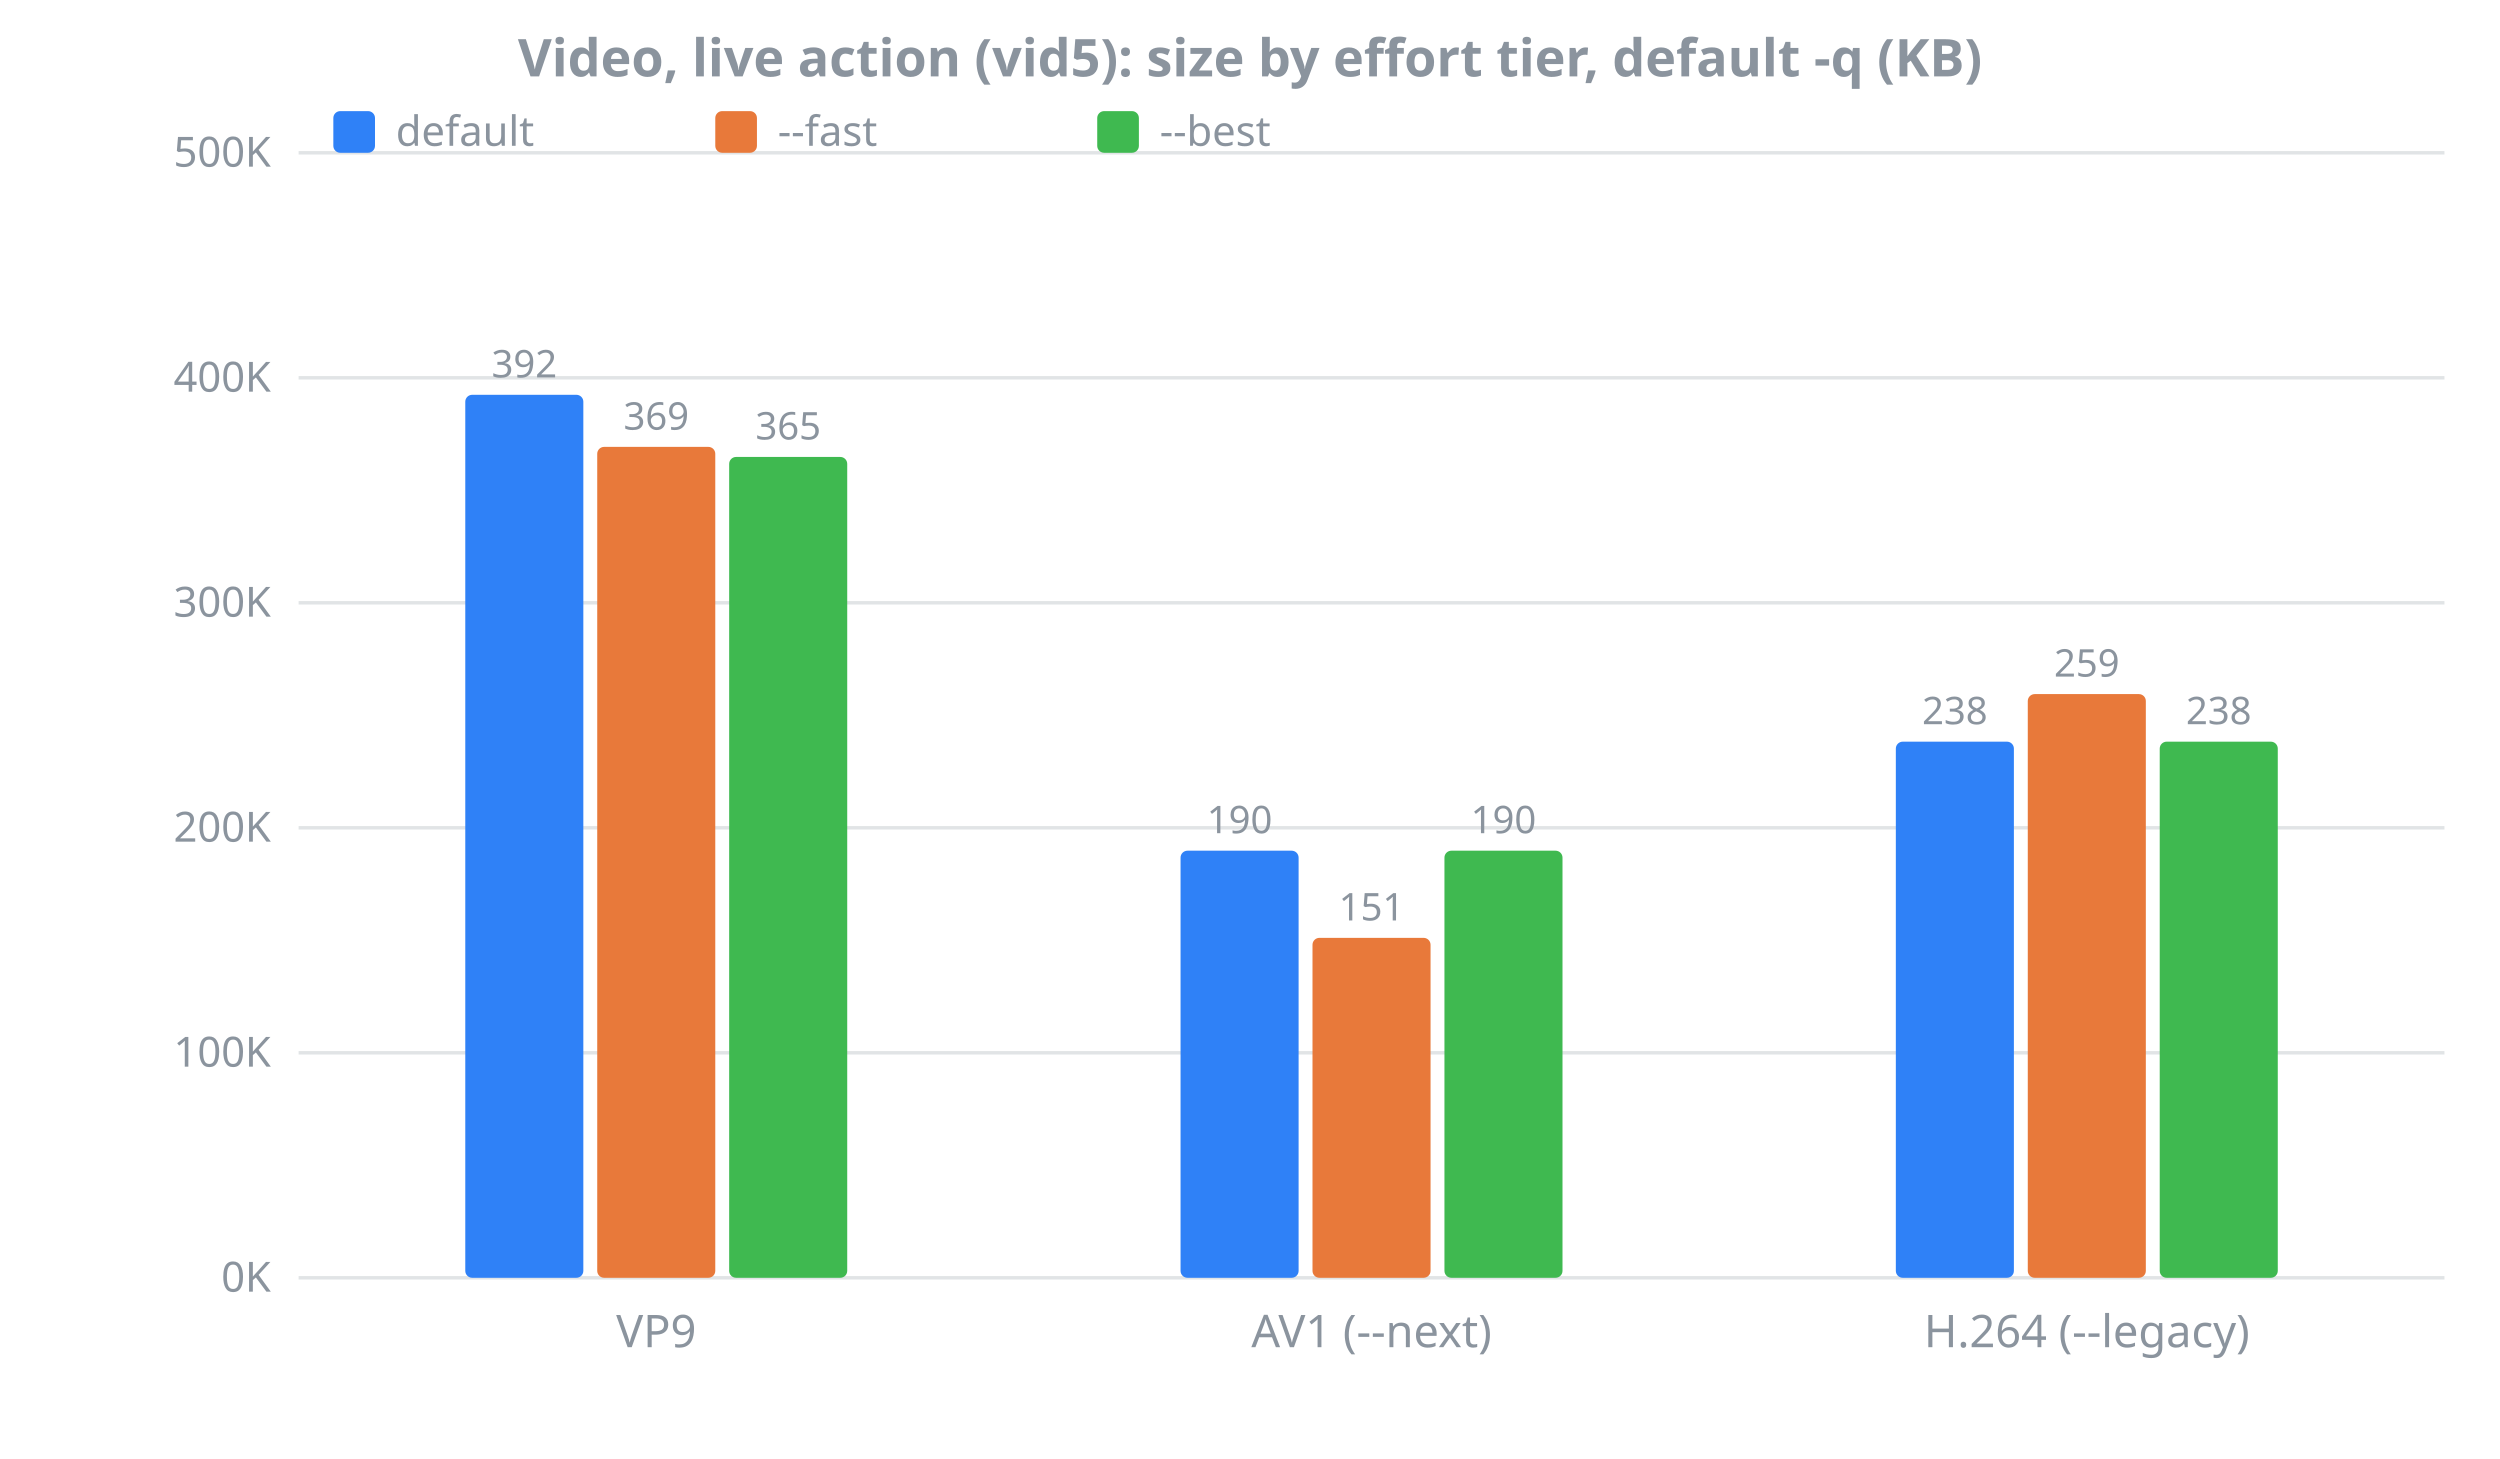
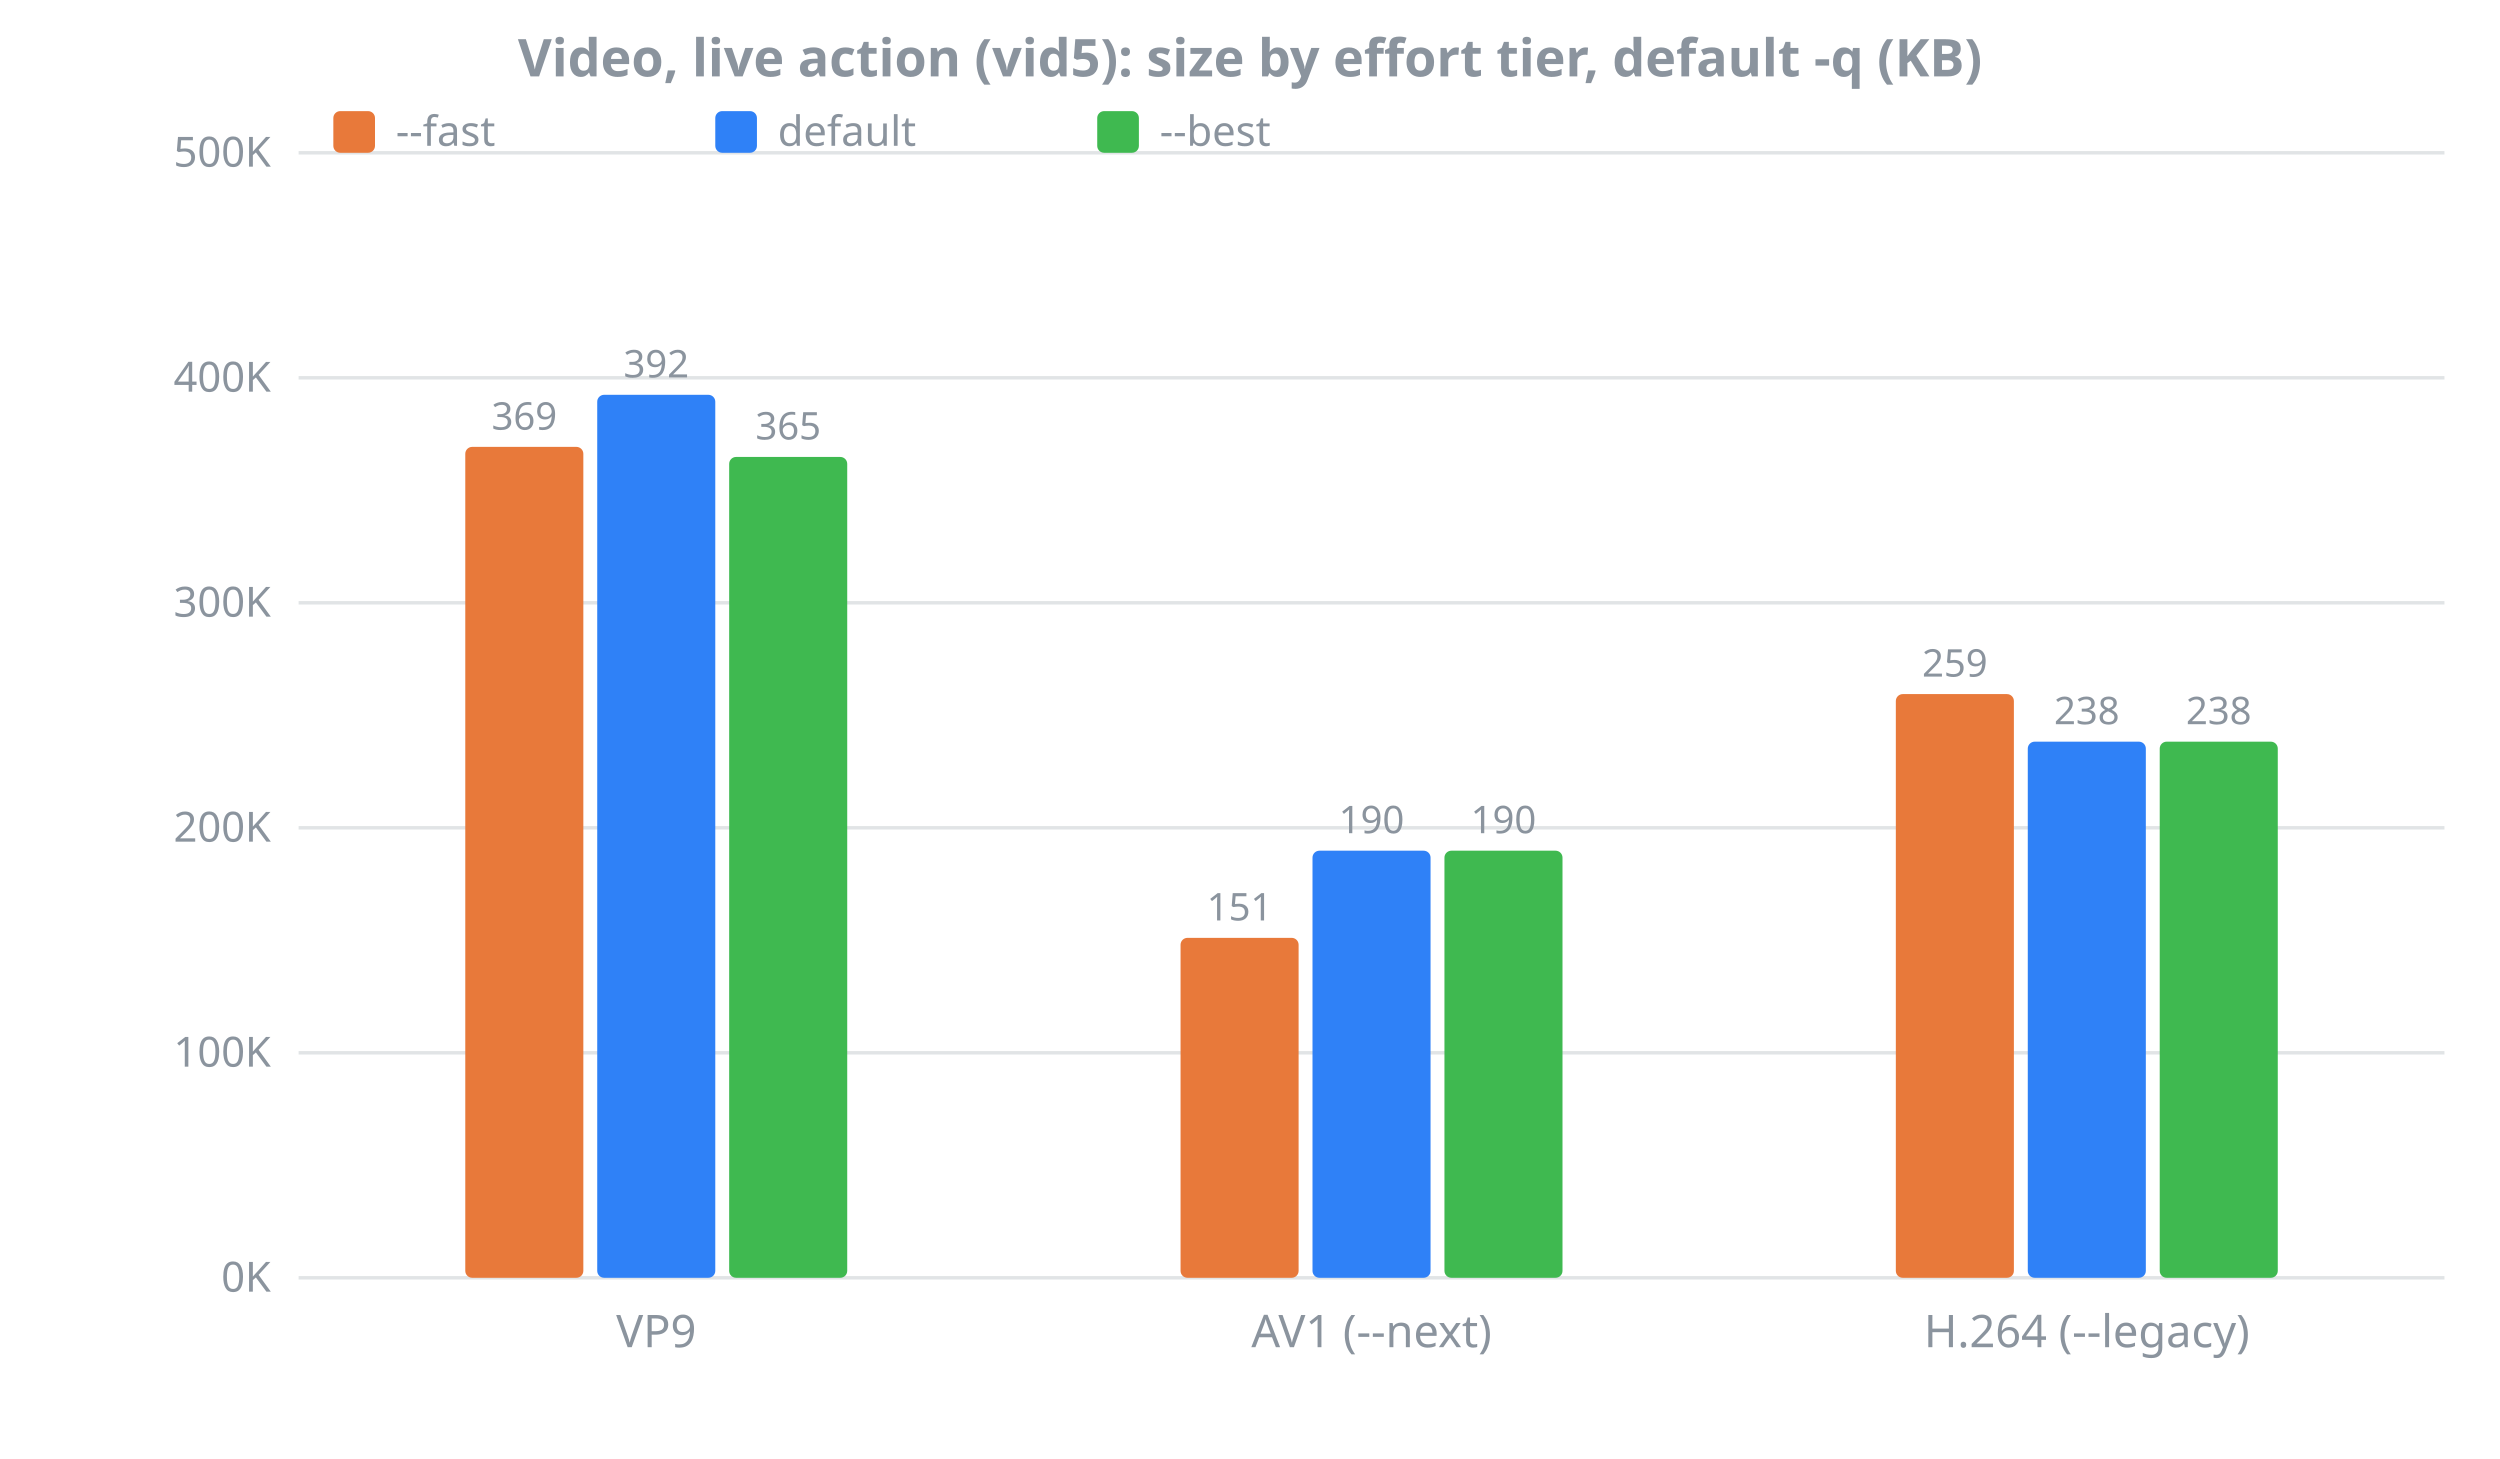
<svg xmlns="http://www.w3.org/2000/svg" viewBox="0 0 720 420" width="720" height="420" font-family="ui-sans-serif,system-ui,sans-serif" font-size="13">
  <text x="360.0" y="22" text-anchor="middle" fill="#8b949e" font-size="15" font-weight="600">Video, live action (vid5): size by effort tier, default -q (KB)</text>
  <line x1="86" y1="368.0" x2="704" y2="368.0" stroke="#8b949e" stroke-opacity="0.25" />
  <text x="78" y="372.0" text-anchor="end" fill="#8b949e" font-size="12">0K</text>
  <line x1="86" y1="303.2" x2="704" y2="303.2" stroke="#8b949e" stroke-opacity="0.25" />
  <text x="78" y="307.2" text-anchor="end" fill="#8b949e" font-size="12">100K</text>
  <line x1="86" y1="238.4" x2="704" y2="238.4" stroke="#8b949e" stroke-opacity="0.25" />
  <text x="78" y="242.4" text-anchor="end" fill="#8b949e" font-size="12">200K</text>
  <line x1="86" y1="173.6" x2="704" y2="173.6" stroke="#8b949e" stroke-opacity="0.25" />
  <text x="78" y="177.6" text-anchor="end" fill="#8b949e" font-size="12">300K</text>
  <line x1="86" y1="108.8" x2="704" y2="108.8" stroke="#8b949e" stroke-opacity="0.25" />
  <text x="78" y="112.8" text-anchor="end" fill="#8b949e" font-size="12">400K</text>
  <line x1="86" y1="44.0" x2="704" y2="44.0" stroke="#8b949e" stroke-opacity="0.25" />
  <text x="78" y="48.0" text-anchor="end" fill="#8b949e" font-size="12">500K</text>
  <text x="189.0" y="388" text-anchor="middle" fill="#8b949e" font-size="13">VP9</text>
-   <rect x="134.0" y="113.7" width="34" height="254.3" fill="#2f81f7" rx="2" />
-   <text x="151.0" y="108.695" text-anchor="middle" fill="#8b949e" font-size="11">392</text>
-   <rect x="172.0" y="128.7" width="34" height="239.3" fill="#e8793a" rx="2" />
-   <text x="189.0" y="123.748" text-anchor="middle" fill="#8b949e" font-size="11">369</text>
+   <rect x="134.0" y="128.7" width="34" height="239.3" fill="#e8793a" rx="2" />
+   <text x="151.0" y="123.748" text-anchor="middle" fill="#8b949e" font-size="11">369</text>
+   <rect x="172.0" y="113.7" width="34" height="254.3" fill="#2f81f7" rx="2" />
+   <text x="189.0" y="108.695" text-anchor="middle" fill="#8b949e" font-size="11">392</text>
  <rect x="210.0" y="131.6" width="34" height="236.4" fill="#3fb950" rx="2" />
  <text x="227.0" y="126.57" text-anchor="middle" fill="#8b949e" font-size="11">365</text>
  <text x="395.0" y="388" text-anchor="middle" fill="#8b949e" font-size="13">AV1 (--next)</text>
-   <rect x="340.0" y="245.0" width="34" height="123.0" fill="#2f81f7" rx="2" />
-   <text x="357.0" y="239.969" text-anchor="middle" fill="#8b949e" font-size="11">190</text>
-   <rect x="378.0" y="270.1" width="34" height="97.9" fill="#e8793a" rx="2" />
-   <text x="395.0" y="265.085" text-anchor="middle" fill="#8b949e" font-size="11">151</text>
+   <rect x="340.0" y="270.1" width="34" height="97.9" fill="#e8793a" rx="2" />
+   <text x="357.0" y="265.085" text-anchor="middle" fill="#8b949e" font-size="11">151</text>
+   <rect x="378.0" y="245.0" width="34" height="123.0" fill="#2f81f7" rx="2" />
+   <text x="395.0" y="239.969" text-anchor="middle" fill="#8b949e" font-size="11">190</text>
  <rect x="416.0" y="245.0" width="34" height="123.0" fill="#3fb950" rx="2" />
  <text x="433.0" y="239.969" text-anchor="middle" fill="#8b949e" font-size="11">190</text>
  <text x="601.0" y="388" text-anchor="middle" fill="#8b949e" font-size="13">H.264 (--legacy)</text>
-   <rect x="546.0" y="213.6" width="34" height="154.4" fill="#2f81f7" rx="2" />
-   <text x="563.0" y="208.576" text-anchor="middle" fill="#8b949e" font-size="11">238</text>
-   <rect x="584.0" y="199.9" width="34" height="168.1" fill="#e8793a" rx="2" />
-   <text x="601.0" y="194.867" text-anchor="middle" fill="#8b949e" font-size="11">259</text>
+   <rect x="546.0" y="199.9" width="34" height="168.1" fill="#e8793a" rx="2" />
+   <text x="563.0" y="194.867" text-anchor="middle" fill="#8b949e" font-size="11">259</text>
+   <rect x="584.0" y="213.6" width="34" height="154.4" fill="#2f81f7" rx="2" />
+   <text x="601.0" y="208.576" text-anchor="middle" fill="#8b949e" font-size="11">238</text>
  <rect x="622.0" y="213.6" width="34" height="154.4" fill="#3fb950" rx="2" />
  <text x="639.0" y="208.576" text-anchor="middle" fill="#8b949e" font-size="11">238</text>
-   <rect x="96" y="32" width="12" height="12" fill="#2f81f7" rx="2" />
-   <text x="114" y="42" text-anchor="start" fill="#8b949e" font-size="12">default</text>
-   <rect x="206" y="32" width="12" height="12" fill="#e8793a" rx="2" />
-   <text x="224" y="42" text-anchor="start" fill="#8b949e" font-size="12">--fast</text>
+   <rect x="96" y="32" width="12" height="12" fill="#e8793a" rx="2" />
+   <text x="114" y="42" text-anchor="start" fill="#8b949e" font-size="12">--fast</text>
+   <rect x="206" y="32" width="12" height="12" fill="#2f81f7" rx="2" />
+   <text x="224" y="42" text-anchor="start" fill="#8b949e" font-size="12">default</text>
  <rect x="316" y="32" width="12" height="12" fill="#3fb950" rx="2" />
  <text x="334" y="42" text-anchor="start" fill="#8b949e" font-size="12">--best</text>
</svg>
